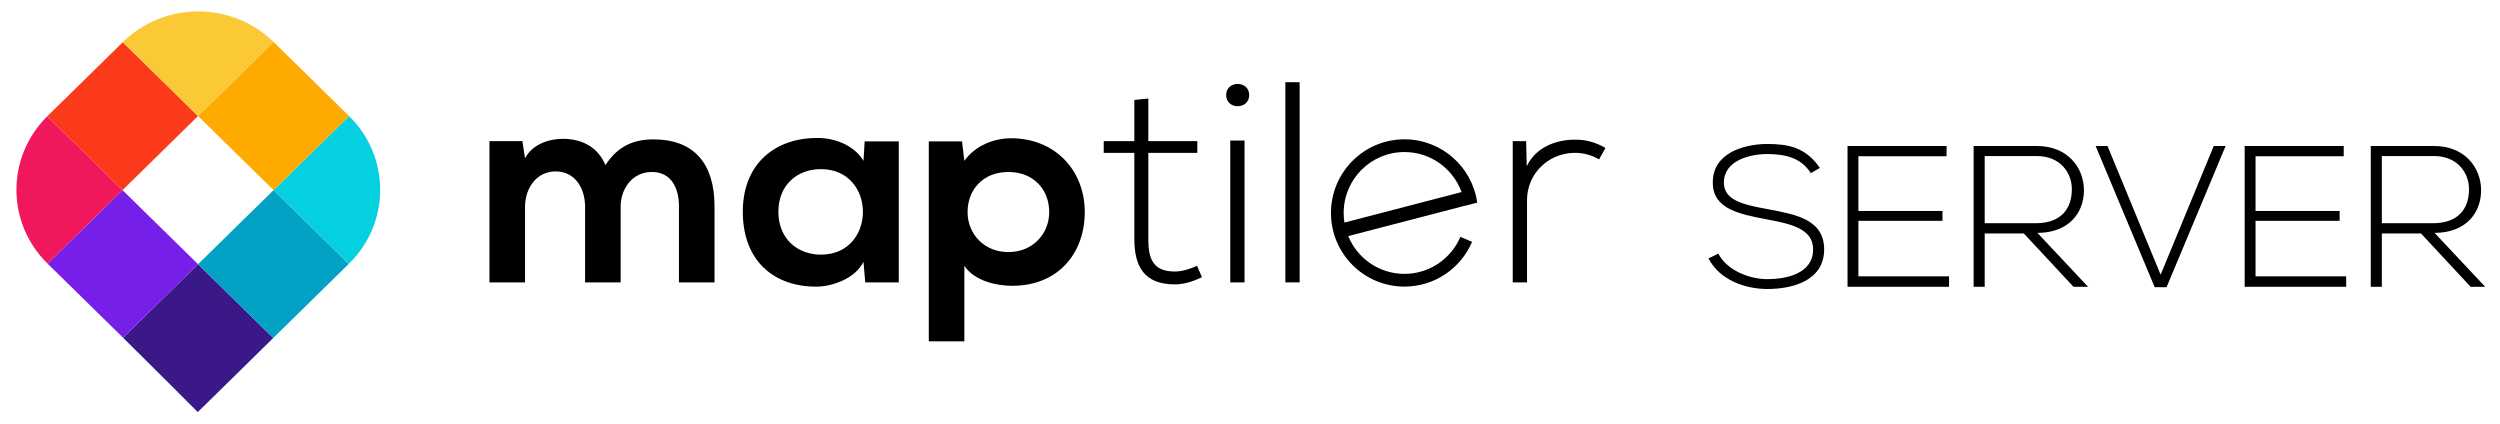
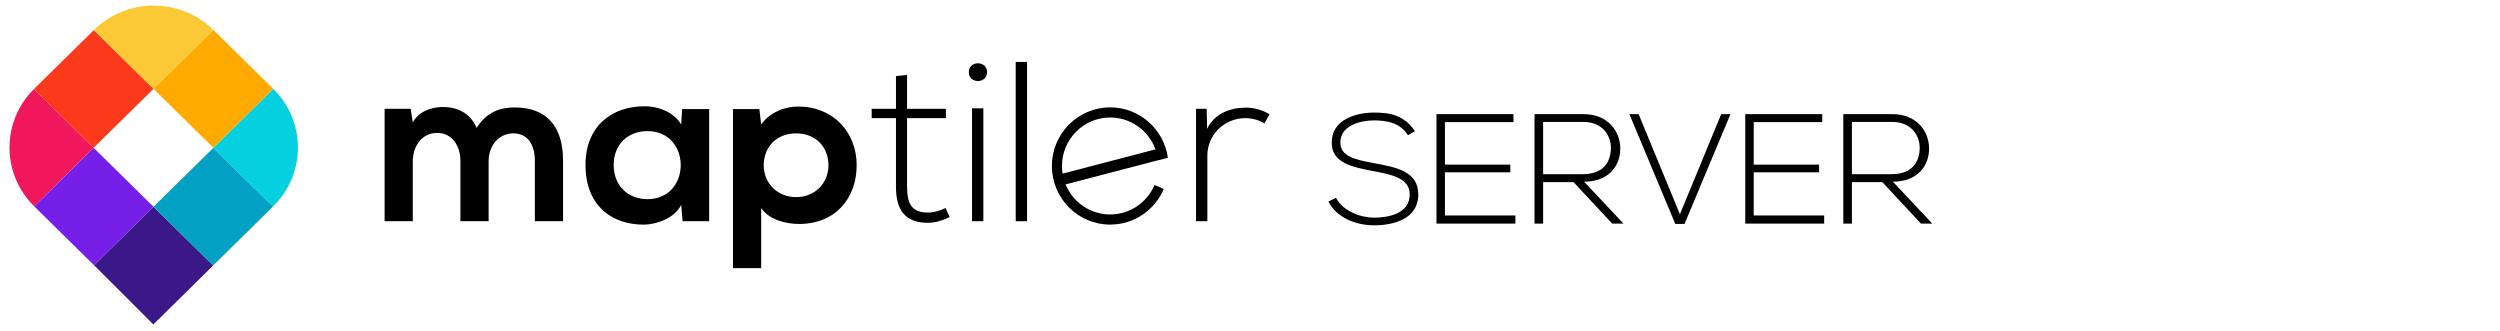
- <svg xmlns="http://www.w3.org/2000/svg" id="server" width="325" height="55" viewBox="0 0 325 55" fill="none">
-   <path d="M16 43.904C18.652 46.505 25.71 53.562 25.707 53.57C25.682 53.616 32.72 46.685 35.522 43.937L25.745 34.346L16 43.904Z" fill="#3A1888" />
-   <path d="M25.745 34.346L35.523 43.937C35.538 43.92 35.555 43.902 35.571 43.889L45.34 34.307L35.563 24.717L25.745 34.346Z" fill="#03A1C4" />
-   <path d="M45.34 34.307L45.365 34.281C50.769 28.982 50.773 20.393 45.381 15.086L35.562 24.716L45.34 34.307Z" fill="#05D0DF" />
-   <path d="M15.926 24.717L6.185 34.273C6.187 34.276 6.188 34.279 6.192 34.281L15.985 43.889C15.99 43.895 15.996 43.899 16.001 43.905L25.746 34.347L15.926 24.717Z" fill="#761FE8" />
-   <path d="M25.745 15.085L35.563 24.716L45.382 15.085C45.373 15.08 45.37 15.076 45.365 15.069L35.571 5.463C35.569 5.46 35.566 5.458 35.563 5.455L25.745 15.085Z" fill="#FFAA01" />
-   <path d="M6.142 15.119C0.787 20.425 0.8 28.983 6.184 34.273L15.926 24.717L6.142 15.119Z" fill="#F1175D" />
-   <path d="M25.745 15.086L15.961 5.488L6.192 15.07C6.175 15.086 6.16 15.104 6.143 15.119L15.926 24.717L25.745 15.086Z" fill="#FB3A1B" />
-   <path d="M35.563 5.456C30.153 0.159 21.391 0.162 15.984 5.464L15.96 5.489L25.745 15.086L35.563 5.456Z" fill="#FBC935" />
-   <path d="M76.061 36.709V26.894C76.061 24.478 74.773 22.284 72.232 22.284C69.73 22.284 68.254 24.478 68.254 26.894V36.709H63.631V18.344H67.913L68.254 20.576C69.239 18.716 71.4 18.047 73.179 18.047C75.417 18.047 77.652 18.94 78.713 21.467C80.38 18.865 82.542 18.122 84.966 18.122C90.273 18.122 92.888 21.318 92.888 26.82V36.709H88.263V26.82C88.263 24.404 87.241 22.358 84.741 22.358C82.238 22.358 80.684 24.478 80.684 26.893V36.708H76.061V36.709Z" fill="currentColor" />
-   <path d="M112.406 18.383H116.841V36.708H112.482L112.253 34.032C111.193 36.188 108.276 37.227 106.191 37.265C100.659 37.304 96.564 33.957 96.564 27.525C96.564 21.207 100.849 17.899 106.306 17.936C108.807 17.936 111.193 19.088 112.253 20.91L112.406 18.383ZM101.188 27.526C101.188 31.019 103.651 33.103 106.722 33.103C113.997 33.103 113.997 21.988 106.722 21.988C103.651 21.987 101.188 24.033 101.188 27.526Z" fill="currentColor" />
-   <path d="M120.743 44.368V18.383H125.065L125.366 20.91C126.807 18.865 129.309 17.974 131.431 17.974C137.189 17.974 141.02 22.175 141.02 27.565C141.02 32.917 137.57 37.155 131.582 37.155C129.613 37.155 126.693 36.559 125.366 34.553V44.369H120.743V44.368ZM136.397 27.564C136.397 24.702 134.425 22.358 131.091 22.358C127.754 22.358 125.784 24.702 125.784 27.564C125.784 30.425 127.945 32.77 131.091 32.77C134.237 32.77 136.397 30.425 136.397 27.564Z" fill="currentColor" />
-   <path d="M149.283 12.807V18.345H155.65V19.869H149.283V31.058C149.283 33.548 149.814 35.297 152.732 35.297C153.641 35.297 154.664 34.998 155.612 34.552L156.256 36.038C155.081 36.597 153.905 36.969 152.732 36.969C148.753 36.969 147.464 34.664 147.464 31.058V19.869H143.483V18.345H147.464V12.993L149.283 12.807Z" fill="currentColor" />
-   <path d="M162.396 12.36C162.396 14.293 159.402 14.293 159.402 12.36C159.403 10.427 162.396 10.427 162.396 12.36ZM159.934 18.27V36.709H161.79V18.27H159.934Z" fill="currentColor" />
-   <path d="M168.952 10.688V36.709H167.095V10.688H168.952Z" fill="currentColor" />
-   <path d="M198.4 18.344L198.475 21.617C199.65 19.124 202.304 18.159 204.692 18.159C206.095 18.122 207.456 18.493 208.709 19.238L207.874 20.724C206.89 20.129 205.789 19.868 204.692 19.868C201.203 19.906 198.513 22.656 198.513 26.002V36.708H196.655V18.344H198.4Z" fill="currentColor" />
-   <path d="M175.268 30.639C175.268 30.641 175.269 30.642 175.269 30.645L190.427 26.709C190.426 26.704 190.425 26.698 190.425 26.692L175.268 30.639Z" fill="currentColor" />
-   <path d="M182.58 35.603C179.28 35.603 176.454 33.576 175.271 30.697H175.26L175.269 30.695C175.269 30.693 175.268 30.691 175.267 30.69L190.425 26.744C190.425 26.75 190.426 26.756 190.427 26.76L192.04 26.341C191.388 21.69 187.402 18.11 182.579 18.11C177.304 18.11 173.026 22.396 173.026 27.684C173.026 32.971 177.304 37.257 182.579 37.257C186.527 37.257 189.913 34.859 191.371 31.438L189.851 30.79C188.645 33.619 185.843 35.603 182.58 35.603ZM174.677 27.684C174.677 23.31 178.215 19.765 182.579 19.765C185.991 19.765 188.898 21.932 190.006 24.969L174.776 28.933C174.712 28.526 174.677 28.11 174.677 27.684Z" fill="currentColor" />
+ <svg xmlns="http://www.w3.org/2000/svg" id="server" width="318" height="42" viewBox="0 0 418 55" fill="none">
+   <path d="M15.728 44.25C18.433 46.913 25.631 54.136 25.628 54.143C25.602 54.19 32.78 47.096 35.639 44.283L25.666 34.467L15.728 44.25Z" fill="#3A1888" />
+   <path d="M25.666 34.467L35.639 44.283C35.654 44.267 35.672 44.248 35.688 44.234L45.651 34.427L35.679 24.61L25.666 34.467Z" fill="#03A1C4" />
+   <path d="M45.651 34.427L45.677 34.401C51.187 28.976 51.191 20.184 45.693 14.753L35.679 24.61L45.651 34.427Z" fill="#05D0DF" />
+   <path d="M15.653 24.61L5.717 34.392C5.719 34.394 5.72 34.398 5.724 34.401L15.712 44.234C15.717 44.239 15.723 44.244 15.729 44.25L25.666 34.467L15.653 24.61Z" fill="#761FE8" />
+   <path d="M25.666 14.753L35.679 24.611L45.693 14.753C45.685 14.748 45.682 14.743 45.676 14.737L35.688 4.905C35.686 4.901 35.682 4.899 35.679 4.896L25.666 14.753Z" fill="#FFAA01" />
+   <path d="M5.674 14.787C0.212 20.218 0.226 28.978 5.717 34.392L15.652 24.611L5.674 14.787Z" fill="#F1175D" />
+   <path d="M25.666 14.753L15.687 4.93L5.724 14.737C5.707 14.753 5.691 14.771 5.674 14.787L15.652 24.611L25.666 14.753Z" fill="#FB3A1B" />
+   <path d="M35.679 4.896C30.162 -0.526 21.226 -0.522 15.712 4.904L15.687 4.929L25.666 14.753L35.679 4.896Z" fill="#FBC935" />
+   <path d="M76.984 36.885V26.839C76.984 24.366 75.669 22.121 73.078 22.121C70.526 22.121 69.02 24.366 69.02 26.839V36.885H64.306V18.088H68.672L69.02 20.373C70.026 18.469 72.228 17.784 74.043 17.784C76.326 17.784 78.606 18.698 79.688 21.285C81.389 18.621 83.594 17.86 86.065 17.86C91.478 17.86 94.144 21.132 94.144 26.764V36.885H89.428V26.764C89.428 24.291 88.385 22.197 85.836 22.197C83.283 22.197 81.698 24.366 81.698 26.839V36.885H76.984Z" fill="currentColor" />
+   <path d="M114.05 18.127H118.573V36.884H114.127L113.895 34.146C112.814 36.352 109.838 37.416 107.711 37.455C102.07 37.494 97.894 34.068 97.894 27.485C97.894 21.018 102.263 17.633 107.829 17.67C110.379 17.67 112.813 18.849 113.895 20.714L114.05 18.127ZM102.61 27.486C102.61 31.062 105.122 33.194 108.253 33.194C115.673 33.194 115.673 21.817 108.253 21.817C105.122 21.817 102.61 23.91 102.61 27.486Z" fill="currentColor" />
+   <path d="M122.555 44.726V18.128H126.963L127.269 20.715C128.739 18.621 131.291 17.709 133.455 17.709C139.328 17.709 143.235 22.009 143.235 27.525C143.235 33.004 139.716 37.342 133.609 37.342C131.601 37.342 128.623 36.731 127.269 34.678V44.725H122.555V44.726ZM138.52 27.525C138.52 24.596 136.509 22.197 133.108 22.197C129.706 22.197 127.695 24.596 127.695 27.525C127.695 30.453 129.899 32.853 133.108 32.853C136.317 32.853 138.52 30.454 138.52 27.525Z" fill="currentColor" />
+   <path d="M151.661 12.42V18.088H158.155V19.648H151.661V31.101C151.661 33.65 152.203 35.439 155.179 35.439C156.106 35.439 157.15 35.134 158.116 34.678L158.773 36.197C157.574 36.772 156.375 37.151 155.179 37.151C151.121 37.151 149.806 34.792 149.806 31.101V19.648H145.747V18.089H149.806V12.61L151.661 12.42Z" fill="currentColor" />
+   <path d="M165.036 11.963C165.036 13.941 161.982 13.941 161.982 11.963C161.982 9.985 165.036 9.985 165.036 11.963ZM162.524 18.013V36.885H164.416V18.013H162.524Z" fill="currentColor" />
+   <path d="M171.722 10.252V36.885H169.828V10.252H171.722Z" fill="currentColor" />
+   <path d="M201.755 18.088L201.832 21.439C203.031 18.887 205.737 17.899 208.172 17.899C209.603 17.861 210.991 18.241 212.268 19.003L211.417 20.525C210.415 19.916 209.291 19.649 208.172 19.649C204.614 19.688 201.87 22.502 201.87 25.928V36.885H199.976V18.088H201.755Z" fill="currentColor" />
+   <path d="M178.163 30.673C178.164 30.675 178.166 30.677 178.166 30.679L193.625 26.651C193.624 26.645 193.623 26.639 193.623 26.634L178.163 30.673Z" fill="currentColor" />
+   <path d="M185.621 35.755C182.256 35.755 179.373 33.679 178.167 30.731H178.156L178.165 30.73C178.165 30.729 178.164 30.727 178.163 30.725L193.622 26.685C193.622 26.692 193.623 26.698 193.624 26.704L195.27 26.275C194.605 21.514 190.539 17.85 185.621 17.85C180.239 17.85 175.878 22.237 175.878 27.649C175.878 33.06 180.239 37.449 185.621 37.449C189.646 37.449 193.101 34.993 194.587 31.491L193.036 30.828C191.808 33.723 188.95 35.755 185.621 35.755ZM177.562 27.648C177.562 23.172 181.17 19.543 185.621 19.543C189.101 19.543 192.066 21.761 193.195 24.87L177.663 28.927C177.597 28.51 177.562 28.084 177.562 27.648Z" fill="currentColor" />
  <path d="M235.409 22.509C234.049 20.365 231.863 20.051 229.758 20.025C227.571 20.025 224.105 20.81 224.105 23.738C224.105 26.066 226.664 26.614 229.81 27.19C233.408 27.87 237.142 28.497 237.142 32.445C237.115 36.577 232.876 37.57 229.757 37.57C226.851 37.57 223.544 36.394 222.106 33.596L223.385 32.968C224.532 35.191 227.464 36.289 229.757 36.289C232.049 36.289 235.702 35.661 235.702 32.419C235.728 29.674 232.636 29.072 229.571 28.496C226.159 27.843 222.666 27.164 222.666 23.79C222.586 19.919 226.691 18.717 229.757 18.717C232.423 18.717 234.742 19.135 236.582 21.829L235.409 22.509Z" fill="currentColor" />
  <path d="M241.592 27.425H252.521V28.706H241.592V35.923H253.375V37.283H240.179V18.979H253.054V20.312H241.592V27.425H241.592Z" fill="currentColor" />
  <path d="M271.447 37.283H269.553L263.102 30.354H258.011V37.283H256.571V18.979C259.317 18.979 262.035 18.979 264.782 18.979C268.834 18.979 270.886 21.829 270.913 24.679C270.939 27.66 268.941 30.274 264.863 30.274L271.447 37.283ZM258.011 29.02H264.622C267.874 29.02 269.314 27.216 269.34 24.653C269.367 22.509 267.874 20.286 264.783 20.286H258.011V29.02H258.011Z" fill="currentColor" />
  <path d="M289.333 18.979L281.655 37.335H280.109L272.431 18.979H273.976L280.881 35.714L287.787 18.979H289.333Z" fill="currentColor" />
  <path d="M293.22 27.425H304.151V28.706H293.22V35.923H305.003V37.283H291.808V18.979H304.684V20.312H293.22V27.425H293.22Z" fill="currentColor" />
  <path d="M323.076 37.283H321.183L314.731 30.354H309.64V37.283H308.2V18.979C310.946 18.979 313.666 18.979 316.411 18.979C320.464 18.979 322.516 21.829 322.543 24.679C322.569 27.66 320.571 30.274 316.492 30.274L323.076 37.283ZM309.64 29.02H316.252C319.503 29.02 320.944 27.216 320.97 24.653C320.996 22.509 319.504 20.286 316.412 20.286H309.64V29.02H309.64Z" fill="currentColor" />
</svg>
